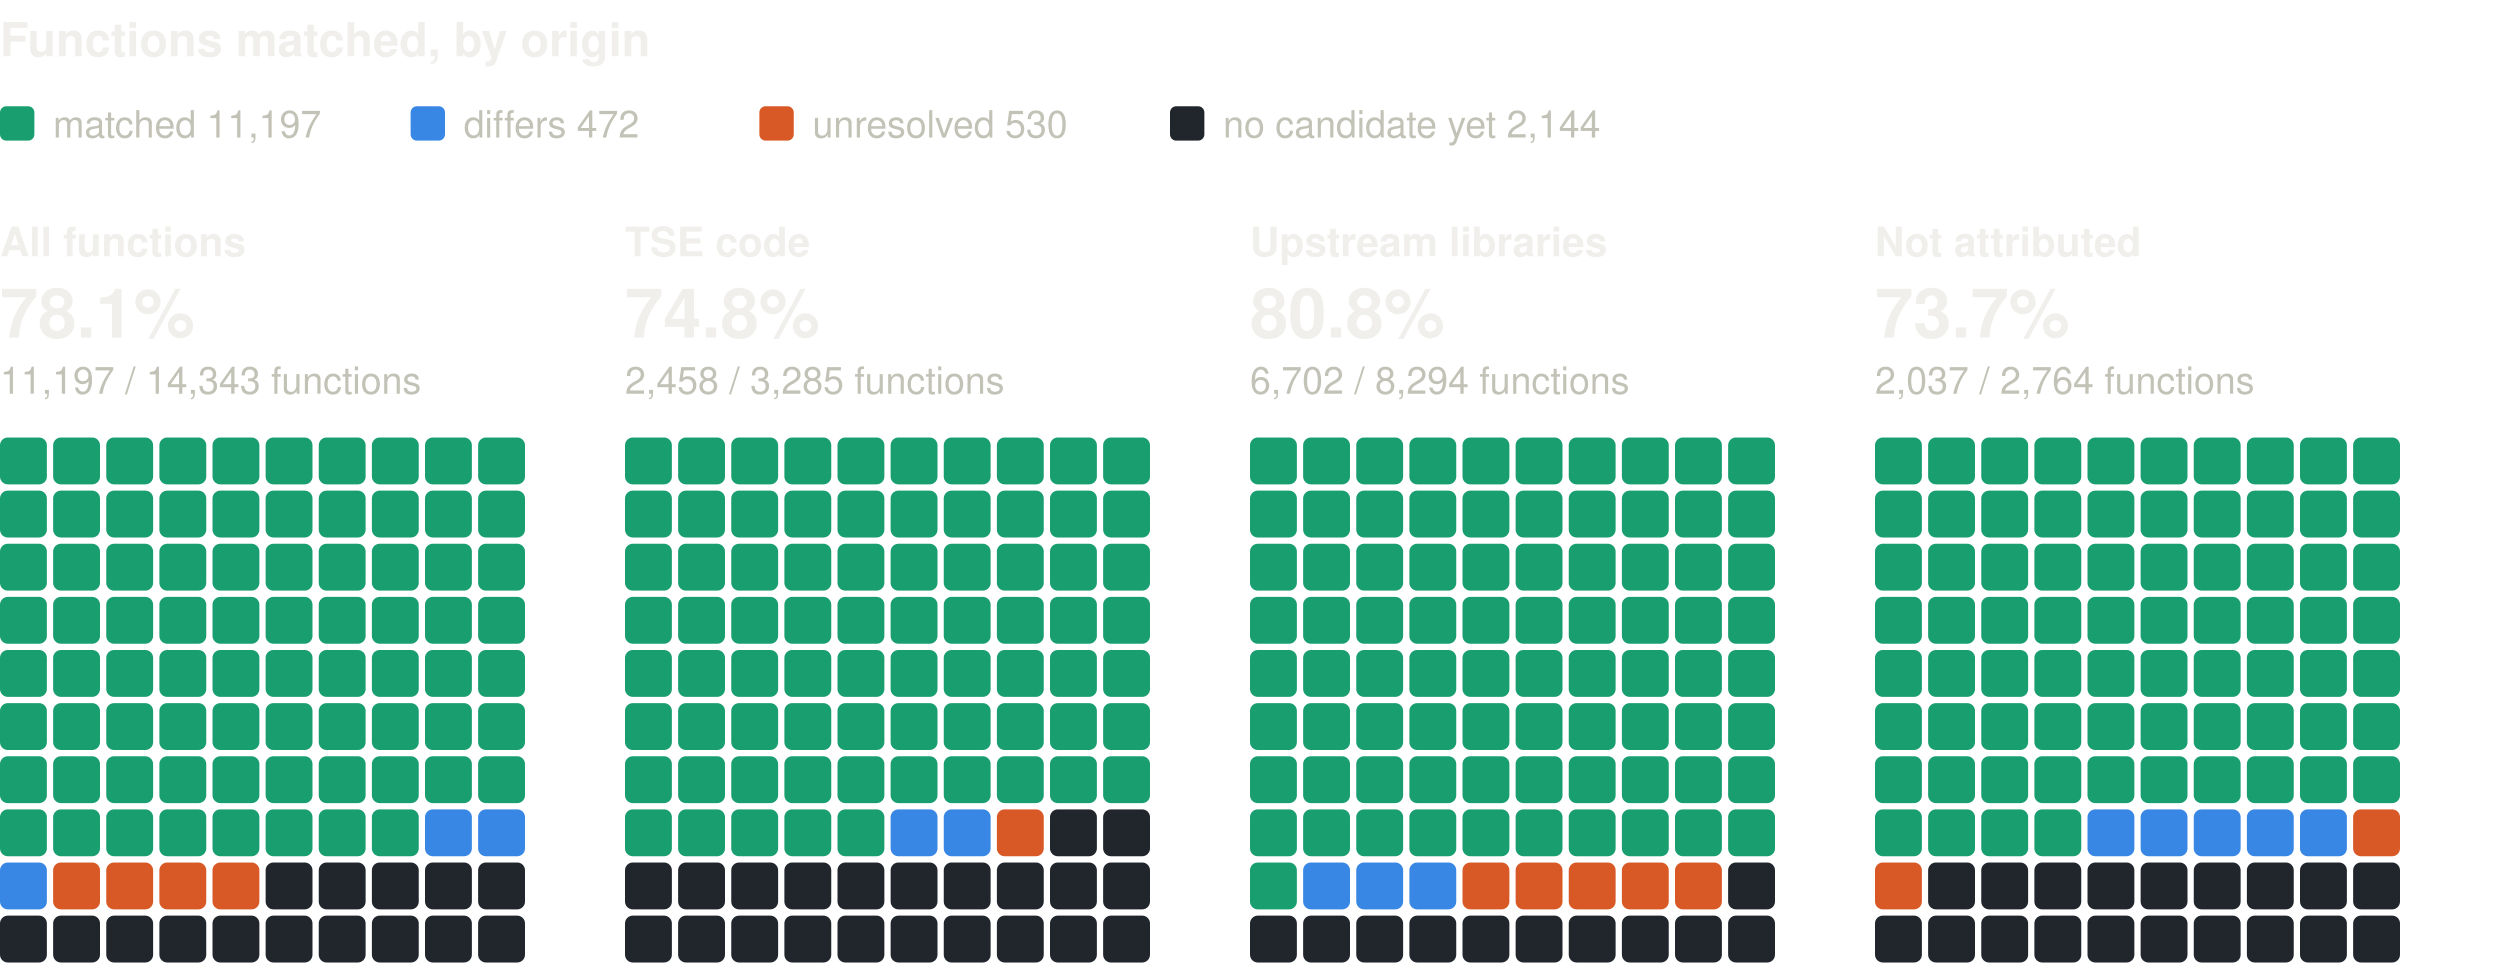
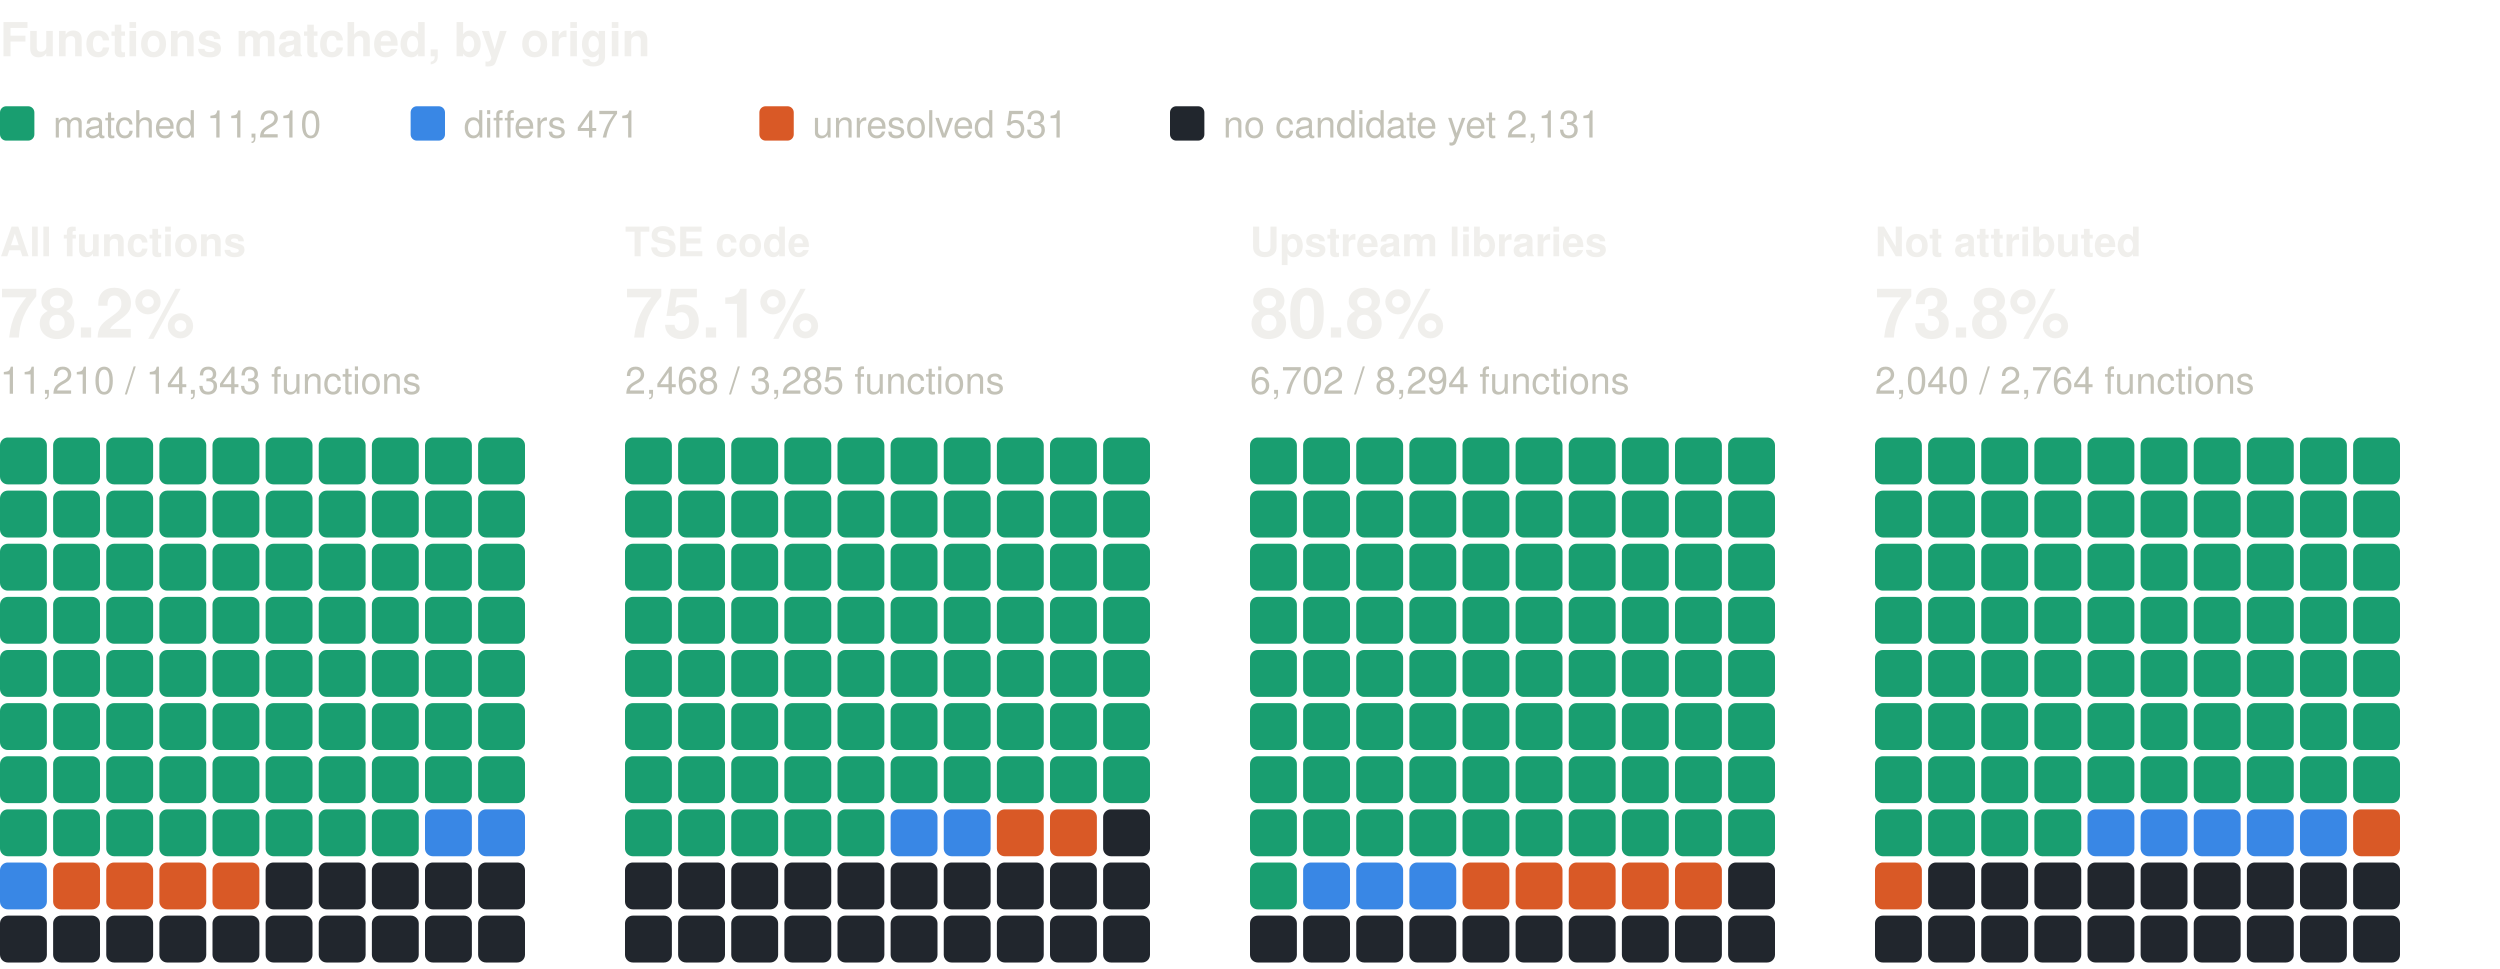
<svg xmlns="http://www.w3.org/2000/svg" width="800" height="310" viewBox="0 0 800 310" role="img" aria-label="Functions matched, by origin: one square per percent, coloured by verdict" font-family="system-ui, -apple-system, 'Segoe UI', Helvetica, Arial, sans-serif">
  <text x="0" y="18" font-size="15" fill="#f0efec" font-weight="600">Functions matched, by origin</text>
  <rect x="0" y="34" width="11" height="11" rx="2" fill="#199e70" />
-   <text x="17" y="44" font-size="12" fill="#c3c2b7">matched 11,197</text>
+   <text x="17" y="44" font-size="12" fill="#c3c2b7">matched 11,210</text>
  <rect x="131.4" y="34" width="11" height="11" rx="2" fill="#3987e5" />
-   <text x="148.4" y="44" font-size="12" fill="#c3c2b7">differs 472</text>
+   <text x="148.4" y="44" font-size="12" fill="#c3c2b7">differs 471</text>
  <rect x="243" y="34" width="11" height="11" rx="2" fill="#d95926" />
-   <text x="260" y="44" font-size="12" fill="#c3c2b7">unresolved 530</text>
+   <text x="260" y="44" font-size="12" fill="#c3c2b7">unresolved 531</text>
  <rect x="374.4" y="34" width="11" height="11" rx="2" fill="#21262d" />
-   <text x="391.4" y="44" font-size="12" fill="#c3c2b7">no candidate yet 2,144</text>
+   <text x="391.4" y="44" font-size="12" fill="#c3c2b7">no candidate yet 2,131</text>
  <text x="0" y="82" font-size="13" fill="#f0efec" font-weight="600">All functions</text>
-   <text x="0" y="108" font-size="22" fill="#f0efec" font-weight="600">78.1%</text>
-   <text x="0" y="126" font-size="12" fill="#c3c2b7">11,197 / 14,343 functions</text>
+   <text x="0" y="108" font-size="22" fill="#f0efec" font-weight="600">78.2%</text>
+   <text x="0" y="126" font-size="12" fill="#c3c2b7">11,210 / 14,343 functions</text>
  <rect x="0" y="140" width="15" height="15" rx="2.5" fill="#199e70" />
  <rect x="17" y="140" width="15" height="15" rx="2.5" fill="#199e70" />
  <rect x="34" y="140" width="15" height="15" rx="2.5" fill="#199e70" />
  <rect x="51" y="140" width="15" height="15" rx="2.5" fill="#199e70" />
  <rect x="68" y="140" width="15" height="15" rx="2.5" fill="#199e70" />
  <rect x="85" y="140" width="15" height="15" rx="2.5" fill="#199e70" />
  <rect x="102" y="140" width="15" height="15" rx="2.5" fill="#199e70" />
  <rect x="119" y="140" width="15" height="15" rx="2.5" fill="#199e70" />
  <rect x="136" y="140" width="15" height="15" rx="2.5" fill="#199e70" />
  <rect x="153" y="140" width="15" height="15" rx="2.5" fill="#199e70" />
  <rect x="0" y="157" width="15" height="15" rx="2.5" fill="#199e70" />
  <rect x="17" y="157" width="15" height="15" rx="2.5" fill="#199e70" />
  <rect x="34" y="157" width="15" height="15" rx="2.5" fill="#199e70" />
  <rect x="51" y="157" width="15" height="15" rx="2.5" fill="#199e70" />
  <rect x="68" y="157" width="15" height="15" rx="2.5" fill="#199e70" />
  <rect x="85" y="157" width="15" height="15" rx="2.5" fill="#199e70" />
  <rect x="102" y="157" width="15" height="15" rx="2.5" fill="#199e70" />
  <rect x="119" y="157" width="15" height="15" rx="2.5" fill="#199e70" />
  <rect x="136" y="157" width="15" height="15" rx="2.5" fill="#199e70" />
  <rect x="153" y="157" width="15" height="15" rx="2.5" fill="#199e70" />
  <rect x="0" y="174" width="15" height="15" rx="2.5" fill="#199e70" />
  <rect x="17" y="174" width="15" height="15" rx="2.5" fill="#199e70" />
  <rect x="34" y="174" width="15" height="15" rx="2.5" fill="#199e70" />
  <rect x="51" y="174" width="15" height="15" rx="2.5" fill="#199e70" />
  <rect x="68" y="174" width="15" height="15" rx="2.5" fill="#199e70" />
  <rect x="85" y="174" width="15" height="15" rx="2.5" fill="#199e70" />
  <rect x="102" y="174" width="15" height="15" rx="2.5" fill="#199e70" />
  <rect x="119" y="174" width="15" height="15" rx="2.5" fill="#199e70" />
  <rect x="136" y="174" width="15" height="15" rx="2.5" fill="#199e70" />
  <rect x="153" y="174" width="15" height="15" rx="2.5" fill="#199e70" />
  <rect x="0" y="191" width="15" height="15" rx="2.5" fill="#199e70" />
  <rect x="17" y="191" width="15" height="15" rx="2.5" fill="#199e70" />
  <rect x="34" y="191" width="15" height="15" rx="2.5" fill="#199e70" />
  <rect x="51" y="191" width="15" height="15" rx="2.5" fill="#199e70" />
  <rect x="68" y="191" width="15" height="15" rx="2.5" fill="#199e70" />
  <rect x="85" y="191" width="15" height="15" rx="2.5" fill="#199e70" />
  <rect x="102" y="191" width="15" height="15" rx="2.5" fill="#199e70" />
  <rect x="119" y="191" width="15" height="15" rx="2.5" fill="#199e70" />
  <rect x="136" y="191" width="15" height="15" rx="2.5" fill="#199e70" />
  <rect x="153" y="191" width="15" height="15" rx="2.5" fill="#199e70" />
  <rect x="0" y="208" width="15" height="15" rx="2.5" fill="#199e70" />
  <rect x="17" y="208" width="15" height="15" rx="2.5" fill="#199e70" />
  <rect x="34" y="208" width="15" height="15" rx="2.5" fill="#199e70" />
  <rect x="51" y="208" width="15" height="15" rx="2.5" fill="#199e70" />
  <rect x="68" y="208" width="15" height="15" rx="2.5" fill="#199e70" />
  <rect x="85" y="208" width="15" height="15" rx="2.5" fill="#199e70" />
  <rect x="102" y="208" width="15" height="15" rx="2.5" fill="#199e70" />
  <rect x="119" y="208" width="15" height="15" rx="2.5" fill="#199e70" />
  <rect x="136" y="208" width="15" height="15" rx="2.5" fill="#199e70" />
  <rect x="153" y="208" width="15" height="15" rx="2.5" fill="#199e70" />
  <rect x="0" y="225" width="15" height="15" rx="2.5" fill="#199e70" />
  <rect x="17" y="225" width="15" height="15" rx="2.5" fill="#199e70" />
  <rect x="34" y="225" width="15" height="15" rx="2.5" fill="#199e70" />
  <rect x="51" y="225" width="15" height="15" rx="2.5" fill="#199e70" />
  <rect x="68" y="225" width="15" height="15" rx="2.5" fill="#199e70" />
  <rect x="85" y="225" width="15" height="15" rx="2.5" fill="#199e70" />
  <rect x="102" y="225" width="15" height="15" rx="2.5" fill="#199e70" />
  <rect x="119" y="225" width="15" height="15" rx="2.5" fill="#199e70" />
  <rect x="136" y="225" width="15" height="15" rx="2.5" fill="#199e70" />
  <rect x="153" y="225" width="15" height="15" rx="2.5" fill="#199e70" />
  <rect x="0" y="242" width="15" height="15" rx="2.5" fill="#199e70" />
  <rect x="17" y="242" width="15" height="15" rx="2.5" fill="#199e70" />
  <rect x="34" y="242" width="15" height="15" rx="2.5" fill="#199e70" />
  <rect x="51" y="242" width="15" height="15" rx="2.5" fill="#199e70" />
  <rect x="68" y="242" width="15" height="15" rx="2.5" fill="#199e70" />
  <rect x="85" y="242" width="15" height="15" rx="2.5" fill="#199e70" />
  <rect x="102" y="242" width="15" height="15" rx="2.5" fill="#199e70" />
  <rect x="119" y="242" width="15" height="15" rx="2.5" fill="#199e70" />
  <rect x="136" y="242" width="15" height="15" rx="2.5" fill="#199e70" />
  <rect x="153" y="242" width="15" height="15" rx="2.5" fill="#199e70" />
  <rect x="0" y="259" width="15" height="15" rx="2.5" fill="#199e70" />
  <rect x="17" y="259" width="15" height="15" rx="2.5" fill="#199e70" />
  <rect x="34" y="259" width="15" height="15" rx="2.5" fill="#199e70" />
  <rect x="51" y="259" width="15" height="15" rx="2.5" fill="#199e70" />
  <rect x="68" y="259" width="15" height="15" rx="2.5" fill="#199e70" />
  <rect x="85" y="259" width="15" height="15" rx="2.5" fill="#199e70" />
  <rect x="102" y="259" width="15" height="15" rx="2.5" fill="#199e70" />
  <rect x="119" y="259" width="15" height="15" rx="2.5" fill="#199e70" />
  <rect x="136" y="259" width="15" height="15" rx="2.5" fill="#3987e5" />
  <rect x="153" y="259" width="15" height="15" rx="2.5" fill="#3987e5" />
  <rect x="0" y="276" width="15" height="15" rx="2.5" fill="#3987e5" />
  <rect x="17" y="276" width="15" height="15" rx="2.5" fill="#d95926" />
  <rect x="34" y="276" width="15" height="15" rx="2.5" fill="#d95926" />
  <rect x="51" y="276" width="15" height="15" rx="2.5" fill="#d95926" />
  <rect x="68" y="276" width="15" height="15" rx="2.5" fill="#d95926" />
  <rect x="85" y="276" width="15" height="15" rx="2.5" fill="#21262d" />
  <rect x="102" y="276" width="15" height="15" rx="2.5" fill="#21262d" />
  <rect x="119" y="276" width="15" height="15" rx="2.5" fill="#21262d" />
  <rect x="136" y="276" width="15" height="15" rx="2.5" fill="#21262d" />
  <rect x="153" y="276" width="15" height="15" rx="2.5" fill="#21262d" />
  <rect x="0" y="293" width="15" height="15" rx="2.5" fill="#21262d" />
  <rect x="17" y="293" width="15" height="15" rx="2.5" fill="#21262d" />
  <rect x="34" y="293" width="15" height="15" rx="2.5" fill="#21262d" />
  <rect x="51" y="293" width="15" height="15" rx="2.5" fill="#21262d" />
  <rect x="68" y="293" width="15" height="15" rx="2.5" fill="#21262d" />
  <rect x="85" y="293" width="15" height="15" rx="2.5" fill="#21262d" />
  <rect x="102" y="293" width="15" height="15" rx="2.5" fill="#21262d" />
  <rect x="119" y="293" width="15" height="15" rx="2.5" fill="#21262d" />
  <rect x="136" y="293" width="15" height="15" rx="2.5" fill="#21262d" />
  <rect x="153" y="293" width="15" height="15" rx="2.5" fill="#21262d" />
  <text x="200" y="82" font-size="13" fill="#f0efec" font-weight="600">TSE code</text>
-   <text x="200" y="108" font-size="22" fill="#f0efec" font-weight="600">74.8%</text>
-   <text x="200" y="126" font-size="12" fill="#c3c2b7">2,458 / 3,285 functions</text>
+   <text x="200" y="108" font-size="22" fill="#f0efec" font-weight="600">75.1%</text>
+   <text x="200" y="126" font-size="12" fill="#c3c2b7">2,468 / 3,285 functions</text>
  <rect x="200" y="140" width="15" height="15" rx="2.5" fill="#199e70" />
  <rect x="217" y="140" width="15" height="15" rx="2.5" fill="#199e70" />
  <rect x="234" y="140" width="15" height="15" rx="2.5" fill="#199e70" />
  <rect x="251" y="140" width="15" height="15" rx="2.5" fill="#199e70" />
  <rect x="268" y="140" width="15" height="15" rx="2.5" fill="#199e70" />
  <rect x="285" y="140" width="15" height="15" rx="2.5" fill="#199e70" />
  <rect x="302" y="140" width="15" height="15" rx="2.5" fill="#199e70" />
  <rect x="319" y="140" width="15" height="15" rx="2.5" fill="#199e70" />
  <rect x="336" y="140" width="15" height="15" rx="2.5" fill="#199e70" />
  <rect x="353" y="140" width="15" height="15" rx="2.5" fill="#199e70" />
  <rect x="200" y="157" width="15" height="15" rx="2.5" fill="#199e70" />
  <rect x="217" y="157" width="15" height="15" rx="2.5" fill="#199e70" />
  <rect x="234" y="157" width="15" height="15" rx="2.5" fill="#199e70" />
  <rect x="251" y="157" width="15" height="15" rx="2.5" fill="#199e70" />
  <rect x="268" y="157" width="15" height="15" rx="2.5" fill="#199e70" />
  <rect x="285" y="157" width="15" height="15" rx="2.5" fill="#199e70" />
  <rect x="302" y="157" width="15" height="15" rx="2.5" fill="#199e70" />
  <rect x="319" y="157" width="15" height="15" rx="2.5" fill="#199e70" />
  <rect x="336" y="157" width="15" height="15" rx="2.5" fill="#199e70" />
  <rect x="353" y="157" width="15" height="15" rx="2.5" fill="#199e70" />
  <rect x="200" y="174" width="15" height="15" rx="2.5" fill="#199e70" />
  <rect x="217" y="174" width="15" height="15" rx="2.5" fill="#199e70" />
  <rect x="234" y="174" width="15" height="15" rx="2.5" fill="#199e70" />
  <rect x="251" y="174" width="15" height="15" rx="2.5" fill="#199e70" />
  <rect x="268" y="174" width="15" height="15" rx="2.5" fill="#199e70" />
  <rect x="285" y="174" width="15" height="15" rx="2.5" fill="#199e70" />
  <rect x="302" y="174" width="15" height="15" rx="2.5" fill="#199e70" />
  <rect x="319" y="174" width="15" height="15" rx="2.5" fill="#199e70" />
  <rect x="336" y="174" width="15" height="15" rx="2.5" fill="#199e70" />
  <rect x="353" y="174" width="15" height="15" rx="2.5" fill="#199e70" />
  <rect x="200" y="191" width="15" height="15" rx="2.5" fill="#199e70" />
  <rect x="217" y="191" width="15" height="15" rx="2.5" fill="#199e70" />
  <rect x="234" y="191" width="15" height="15" rx="2.5" fill="#199e70" />
  <rect x="251" y="191" width="15" height="15" rx="2.5" fill="#199e70" />
  <rect x="268" y="191" width="15" height="15" rx="2.5" fill="#199e70" />
  <rect x="285" y="191" width="15" height="15" rx="2.5" fill="#199e70" />
  <rect x="302" y="191" width="15" height="15" rx="2.5" fill="#199e70" />
  <rect x="319" y="191" width="15" height="15" rx="2.5" fill="#199e70" />
  <rect x="336" y="191" width="15" height="15" rx="2.5" fill="#199e70" />
  <rect x="353" y="191" width="15" height="15" rx="2.5" fill="#199e70" />
  <rect x="200" y="208" width="15" height="15" rx="2.5" fill="#199e70" />
  <rect x="217" y="208" width="15" height="15" rx="2.5" fill="#199e70" />
  <rect x="234" y="208" width="15" height="15" rx="2.5" fill="#199e70" />
  <rect x="251" y="208" width="15" height="15" rx="2.5" fill="#199e70" />
  <rect x="268" y="208" width="15" height="15" rx="2.5" fill="#199e70" />
  <rect x="285" y="208" width="15" height="15" rx="2.5" fill="#199e70" />
  <rect x="302" y="208" width="15" height="15" rx="2.5" fill="#199e70" />
  <rect x="319" y="208" width="15" height="15" rx="2.5" fill="#199e70" />
  <rect x="336" y="208" width="15" height="15" rx="2.5" fill="#199e70" />
  <rect x="353" y="208" width="15" height="15" rx="2.5" fill="#199e70" />
  <rect x="200" y="225" width="15" height="15" rx="2.5" fill="#199e70" />
  <rect x="217" y="225" width="15" height="15" rx="2.5" fill="#199e70" />
  <rect x="234" y="225" width="15" height="15" rx="2.5" fill="#199e70" />
  <rect x="251" y="225" width="15" height="15" rx="2.5" fill="#199e70" />
  <rect x="268" y="225" width="15" height="15" rx="2.5" fill="#199e70" />
  <rect x="285" y="225" width="15" height="15" rx="2.5" fill="#199e70" />
  <rect x="302" y="225" width="15" height="15" rx="2.5" fill="#199e70" />
  <rect x="319" y="225" width="15" height="15" rx="2.5" fill="#199e70" />
  <rect x="336" y="225" width="15" height="15" rx="2.5" fill="#199e70" />
  <rect x="353" y="225" width="15" height="15" rx="2.5" fill="#199e70" />
  <rect x="200" y="242" width="15" height="15" rx="2.5" fill="#199e70" />
  <rect x="217" y="242" width="15" height="15" rx="2.5" fill="#199e70" />
  <rect x="234" y="242" width="15" height="15" rx="2.5" fill="#199e70" />
  <rect x="251" y="242" width="15" height="15" rx="2.5" fill="#199e70" />
  <rect x="268" y="242" width="15" height="15" rx="2.5" fill="#199e70" />
  <rect x="285" y="242" width="15" height="15" rx="2.5" fill="#199e70" />
  <rect x="302" y="242" width="15" height="15" rx="2.5" fill="#199e70" />
  <rect x="319" y="242" width="15" height="15" rx="2.5" fill="#199e70" />
  <rect x="336" y="242" width="15" height="15" rx="2.5" fill="#199e70" />
  <rect x="353" y="242" width="15" height="15" rx="2.5" fill="#199e70" />
  <rect x="200" y="259" width="15" height="15" rx="2.5" fill="#199e70" />
  <rect x="217" y="259" width="15" height="15" rx="2.5" fill="#199e70" />
  <rect x="234" y="259" width="15" height="15" rx="2.5" fill="#199e70" />
  <rect x="251" y="259" width="15" height="15" rx="2.5" fill="#199e70" />
  <rect x="268" y="259" width="15" height="15" rx="2.5" fill="#199e70" />
  <rect x="285" y="259" width="15" height="15" rx="2.5" fill="#3987e5" />
  <rect x="302" y="259" width="15" height="15" rx="2.5" fill="#3987e5" />
  <rect x="319" y="259" width="15" height="15" rx="2.5" fill="#d95926" />
-   <rect x="336" y="259" width="15" height="15" rx="2.5" fill="#21262d" />
+   <rect x="336" y="259" width="15" height="15" rx="2.5" fill="#d95926" />
  <rect x="353" y="259" width="15" height="15" rx="2.5" fill="#21262d" />
  <rect x="200" y="276" width="15" height="15" rx="2.5" fill="#21262d" />
  <rect x="217" y="276" width="15" height="15" rx="2.5" fill="#21262d" />
  <rect x="234" y="276" width="15" height="15" rx="2.5" fill="#21262d" />
  <rect x="251" y="276" width="15" height="15" rx="2.5" fill="#21262d" />
  <rect x="268" y="276" width="15" height="15" rx="2.5" fill="#21262d" />
  <rect x="285" y="276" width="15" height="15" rx="2.5" fill="#21262d" />
  <rect x="302" y="276" width="15" height="15" rx="2.5" fill="#21262d" />
  <rect x="319" y="276" width="15" height="15" rx="2.5" fill="#21262d" />
  <rect x="336" y="276" width="15" height="15" rx="2.5" fill="#21262d" />
  <rect x="353" y="276" width="15" height="15" rx="2.5" fill="#21262d" />
  <rect x="200" y="293" width="15" height="15" rx="2.5" fill="#21262d" />
  <rect x="217" y="293" width="15" height="15" rx="2.5" fill="#21262d" />
  <rect x="234" y="293" width="15" height="15" rx="2.5" fill="#21262d" />
  <rect x="251" y="293" width="15" height="15" rx="2.5" fill="#21262d" />
  <rect x="268" y="293" width="15" height="15" rx="2.5" fill="#21262d" />
  <rect x="285" y="293" width="15" height="15" rx="2.5" fill="#21262d" />
  <rect x="302" y="293" width="15" height="15" rx="2.5" fill="#21262d" />
  <rect x="319" y="293" width="15" height="15" rx="2.5" fill="#21262d" />
  <rect x="336" y="293" width="15" height="15" rx="2.5" fill="#21262d" />
  <rect x="353" y="293" width="15" height="15" rx="2.5" fill="#21262d" />
  <text x="400" y="82" font-size="13" fill="#f0efec" font-weight="600">Upstream libraries</text>
  <text x="400" y="108" font-size="22" fill="#f0efec" font-weight="600">80.8%</text>
  <text x="400" y="126" font-size="12" fill="#c3c2b7">6,702 / 8,294 functions</text>
  <rect x="400" y="140" width="15" height="15" rx="2.5" fill="#199e70" />
  <rect x="417" y="140" width="15" height="15" rx="2.5" fill="#199e70" />
  <rect x="434" y="140" width="15" height="15" rx="2.5" fill="#199e70" />
  <rect x="451" y="140" width="15" height="15" rx="2.5" fill="#199e70" />
  <rect x="468" y="140" width="15" height="15" rx="2.5" fill="#199e70" />
  <rect x="485" y="140" width="15" height="15" rx="2.5" fill="#199e70" />
  <rect x="502" y="140" width="15" height="15" rx="2.5" fill="#199e70" />
  <rect x="519" y="140" width="15" height="15" rx="2.5" fill="#199e70" />
  <rect x="536" y="140" width="15" height="15" rx="2.5" fill="#199e70" />
  <rect x="553" y="140" width="15" height="15" rx="2.5" fill="#199e70" />
  <rect x="400" y="157" width="15" height="15" rx="2.5" fill="#199e70" />
  <rect x="417" y="157" width="15" height="15" rx="2.5" fill="#199e70" />
  <rect x="434" y="157" width="15" height="15" rx="2.5" fill="#199e70" />
  <rect x="451" y="157" width="15" height="15" rx="2.5" fill="#199e70" />
  <rect x="468" y="157" width="15" height="15" rx="2.5" fill="#199e70" />
  <rect x="485" y="157" width="15" height="15" rx="2.5" fill="#199e70" />
  <rect x="502" y="157" width="15" height="15" rx="2.5" fill="#199e70" />
  <rect x="519" y="157" width="15" height="15" rx="2.5" fill="#199e70" />
  <rect x="536" y="157" width="15" height="15" rx="2.5" fill="#199e70" />
  <rect x="553" y="157" width="15" height="15" rx="2.5" fill="#199e70" />
  <rect x="400" y="174" width="15" height="15" rx="2.5" fill="#199e70" />
  <rect x="417" y="174" width="15" height="15" rx="2.5" fill="#199e70" />
  <rect x="434" y="174" width="15" height="15" rx="2.5" fill="#199e70" />
  <rect x="451" y="174" width="15" height="15" rx="2.5" fill="#199e70" />
  <rect x="468" y="174" width="15" height="15" rx="2.5" fill="#199e70" />
  <rect x="485" y="174" width="15" height="15" rx="2.5" fill="#199e70" />
  <rect x="502" y="174" width="15" height="15" rx="2.5" fill="#199e70" />
  <rect x="519" y="174" width="15" height="15" rx="2.5" fill="#199e70" />
  <rect x="536" y="174" width="15" height="15" rx="2.5" fill="#199e70" />
  <rect x="553" y="174" width="15" height="15" rx="2.5" fill="#199e70" />
  <rect x="400" y="191" width="15" height="15" rx="2.5" fill="#199e70" />
  <rect x="417" y="191" width="15" height="15" rx="2.5" fill="#199e70" />
  <rect x="434" y="191" width="15" height="15" rx="2.5" fill="#199e70" />
  <rect x="451" y="191" width="15" height="15" rx="2.5" fill="#199e70" />
  <rect x="468" y="191" width="15" height="15" rx="2.5" fill="#199e70" />
  <rect x="485" y="191" width="15" height="15" rx="2.5" fill="#199e70" />
  <rect x="502" y="191" width="15" height="15" rx="2.5" fill="#199e70" />
  <rect x="519" y="191" width="15" height="15" rx="2.5" fill="#199e70" />
  <rect x="536" y="191" width="15" height="15" rx="2.5" fill="#199e70" />
  <rect x="553" y="191" width="15" height="15" rx="2.5" fill="#199e70" />
  <rect x="400" y="208" width="15" height="15" rx="2.5" fill="#199e70" />
  <rect x="417" y="208" width="15" height="15" rx="2.5" fill="#199e70" />
  <rect x="434" y="208" width="15" height="15" rx="2.5" fill="#199e70" />
  <rect x="451" y="208" width="15" height="15" rx="2.5" fill="#199e70" />
  <rect x="468" y="208" width="15" height="15" rx="2.5" fill="#199e70" />
  <rect x="485" y="208" width="15" height="15" rx="2.5" fill="#199e70" />
  <rect x="502" y="208" width="15" height="15" rx="2.5" fill="#199e70" />
  <rect x="519" y="208" width="15" height="15" rx="2.5" fill="#199e70" />
  <rect x="536" y="208" width="15" height="15" rx="2.5" fill="#199e70" />
  <rect x="553" y="208" width="15" height="15" rx="2.5" fill="#199e70" />
  <rect x="400" y="225" width="15" height="15" rx="2.5" fill="#199e70" />
  <rect x="417" y="225" width="15" height="15" rx="2.5" fill="#199e70" />
  <rect x="434" y="225" width="15" height="15" rx="2.5" fill="#199e70" />
  <rect x="451" y="225" width="15" height="15" rx="2.5" fill="#199e70" />
  <rect x="468" y="225" width="15" height="15" rx="2.5" fill="#199e70" />
  <rect x="485" y="225" width="15" height="15" rx="2.5" fill="#199e70" />
  <rect x="502" y="225" width="15" height="15" rx="2.5" fill="#199e70" />
  <rect x="519" y="225" width="15" height="15" rx="2.5" fill="#199e70" />
  <rect x="536" y="225" width="15" height="15" rx="2.5" fill="#199e70" />
  <rect x="553" y="225" width="15" height="15" rx="2.5" fill="#199e70" />
  <rect x="400" y="242" width="15" height="15" rx="2.5" fill="#199e70" />
  <rect x="417" y="242" width="15" height="15" rx="2.5" fill="#199e70" />
  <rect x="434" y="242" width="15" height="15" rx="2.5" fill="#199e70" />
  <rect x="451" y="242" width="15" height="15" rx="2.5" fill="#199e70" />
  <rect x="468" y="242" width="15" height="15" rx="2.5" fill="#199e70" />
  <rect x="485" y="242" width="15" height="15" rx="2.5" fill="#199e70" />
  <rect x="502" y="242" width="15" height="15" rx="2.5" fill="#199e70" />
  <rect x="519" y="242" width="15" height="15" rx="2.5" fill="#199e70" />
  <rect x="536" y="242" width="15" height="15" rx="2.5" fill="#199e70" />
  <rect x="553" y="242" width="15" height="15" rx="2.5" fill="#199e70" />
  <rect x="400" y="259" width="15" height="15" rx="2.5" fill="#199e70" />
  <rect x="417" y="259" width="15" height="15" rx="2.5" fill="#199e70" />
  <rect x="434" y="259" width="15" height="15" rx="2.5" fill="#199e70" />
  <rect x="451" y="259" width="15" height="15" rx="2.5" fill="#199e70" />
  <rect x="468" y="259" width="15" height="15" rx="2.5" fill="#199e70" />
  <rect x="485" y="259" width="15" height="15" rx="2.5" fill="#199e70" />
  <rect x="502" y="259" width="15" height="15" rx="2.5" fill="#199e70" />
  <rect x="519" y="259" width="15" height="15" rx="2.5" fill="#199e70" />
  <rect x="536" y="259" width="15" height="15" rx="2.5" fill="#199e70" />
  <rect x="553" y="259" width="15" height="15" rx="2.5" fill="#199e70" />
  <rect x="400" y="276" width="15" height="15" rx="2.5" fill="#199e70" />
  <rect x="417" y="276" width="15" height="15" rx="2.5" fill="#3987e5" />
  <rect x="434" y="276" width="15" height="15" rx="2.5" fill="#3987e5" />
  <rect x="451" y="276" width="15" height="15" rx="2.5" fill="#3987e5" />
  <rect x="468" y="276" width="15" height="15" rx="2.5" fill="#d95926" />
  <rect x="485" y="276" width="15" height="15" rx="2.5" fill="#d95926" />
  <rect x="502" y="276" width="15" height="15" rx="2.5" fill="#d95926" />
  <rect x="519" y="276" width="15" height="15" rx="2.5" fill="#d95926" />
  <rect x="536" y="276" width="15" height="15" rx="2.5" fill="#d95926" />
  <rect x="553" y="276" width="15" height="15" rx="2.5" fill="#21262d" />
  <rect x="400" y="293" width="15" height="15" rx="2.5" fill="#21262d" />
  <rect x="417" y="293" width="15" height="15" rx="2.5" fill="#21262d" />
  <rect x="434" y="293" width="15" height="15" rx="2.5" fill="#21262d" />
  <rect x="451" y="293" width="15" height="15" rx="2.5" fill="#21262d" />
  <rect x="468" y="293" width="15" height="15" rx="2.5" fill="#21262d" />
  <rect x="485" y="293" width="15" height="15" rx="2.5" fill="#21262d" />
  <rect x="502" y="293" width="15" height="15" rx="2.5" fill="#21262d" />
  <rect x="519" y="293" width="15" height="15" rx="2.5" fill="#21262d" />
  <rect x="536" y="293" width="15" height="15" rx="2.5" fill="#21262d" />
  <rect x="553" y="293" width="15" height="15" rx="2.5" fill="#21262d" />
  <text x="600" y="82" font-size="13" fill="#f0efec" font-weight="600">Not attributed</text>
-   <text x="600" y="108" font-size="22" fill="#f0efec" font-weight="600">73.7%</text>
-   <text x="600" y="126" font-size="12" fill="#c3c2b7">2,037 / 2,764 functions</text>
+   <text x="600" y="108" font-size="22" fill="#f0efec" font-weight="600">73.8%</text>
+   <text x="600" y="126" font-size="12" fill="#c3c2b7">2,040 / 2,764 functions</text>
  <rect x="600" y="140" width="15" height="15" rx="2.5" fill="#199e70" />
  <rect x="617" y="140" width="15" height="15" rx="2.5" fill="#199e70" />
  <rect x="634" y="140" width="15" height="15" rx="2.5" fill="#199e70" />
  <rect x="651" y="140" width="15" height="15" rx="2.5" fill="#199e70" />
  <rect x="668" y="140" width="15" height="15" rx="2.5" fill="#199e70" />
  <rect x="685" y="140" width="15" height="15" rx="2.5" fill="#199e70" />
  <rect x="702" y="140" width="15" height="15" rx="2.5" fill="#199e70" />
  <rect x="719" y="140" width="15" height="15" rx="2.5" fill="#199e70" />
  <rect x="736" y="140" width="15" height="15" rx="2.5" fill="#199e70" />
  <rect x="753" y="140" width="15" height="15" rx="2.5" fill="#199e70" />
  <rect x="600" y="157" width="15" height="15" rx="2.5" fill="#199e70" />
  <rect x="617" y="157" width="15" height="15" rx="2.5" fill="#199e70" />
  <rect x="634" y="157" width="15" height="15" rx="2.5" fill="#199e70" />
  <rect x="651" y="157" width="15" height="15" rx="2.5" fill="#199e70" />
  <rect x="668" y="157" width="15" height="15" rx="2.5" fill="#199e70" />
  <rect x="685" y="157" width="15" height="15" rx="2.5" fill="#199e70" />
  <rect x="702" y="157" width="15" height="15" rx="2.5" fill="#199e70" />
  <rect x="719" y="157" width="15" height="15" rx="2.5" fill="#199e70" />
  <rect x="736" y="157" width="15" height="15" rx="2.5" fill="#199e70" />
  <rect x="753" y="157" width="15" height="15" rx="2.5" fill="#199e70" />
  <rect x="600" y="174" width="15" height="15" rx="2.5" fill="#199e70" />
  <rect x="617" y="174" width="15" height="15" rx="2.5" fill="#199e70" />
  <rect x="634" y="174" width="15" height="15" rx="2.5" fill="#199e70" />
  <rect x="651" y="174" width="15" height="15" rx="2.5" fill="#199e70" />
  <rect x="668" y="174" width="15" height="15" rx="2.5" fill="#199e70" />
  <rect x="685" y="174" width="15" height="15" rx="2.5" fill="#199e70" />
  <rect x="702" y="174" width="15" height="15" rx="2.5" fill="#199e70" />
  <rect x="719" y="174" width="15" height="15" rx="2.5" fill="#199e70" />
  <rect x="736" y="174" width="15" height="15" rx="2.5" fill="#199e70" />
  <rect x="753" y="174" width="15" height="15" rx="2.5" fill="#199e70" />
  <rect x="600" y="191" width="15" height="15" rx="2.5" fill="#199e70" />
  <rect x="617" y="191" width="15" height="15" rx="2.5" fill="#199e70" />
  <rect x="634" y="191" width="15" height="15" rx="2.5" fill="#199e70" />
  <rect x="651" y="191" width="15" height="15" rx="2.5" fill="#199e70" />
  <rect x="668" y="191" width="15" height="15" rx="2.5" fill="#199e70" />
  <rect x="685" y="191" width="15" height="15" rx="2.5" fill="#199e70" />
  <rect x="702" y="191" width="15" height="15" rx="2.5" fill="#199e70" />
  <rect x="719" y="191" width="15" height="15" rx="2.5" fill="#199e70" />
  <rect x="736" y="191" width="15" height="15" rx="2.5" fill="#199e70" />
  <rect x="753" y="191" width="15" height="15" rx="2.5" fill="#199e70" />
  <rect x="600" y="208" width="15" height="15" rx="2.5" fill="#199e70" />
  <rect x="617" y="208" width="15" height="15" rx="2.5" fill="#199e70" />
  <rect x="634" y="208" width="15" height="15" rx="2.5" fill="#199e70" />
  <rect x="651" y="208" width="15" height="15" rx="2.5" fill="#199e70" />
  <rect x="668" y="208" width="15" height="15" rx="2.5" fill="#199e70" />
  <rect x="685" y="208" width="15" height="15" rx="2.5" fill="#199e70" />
  <rect x="702" y="208" width="15" height="15" rx="2.5" fill="#199e70" />
  <rect x="719" y="208" width="15" height="15" rx="2.5" fill="#199e70" />
  <rect x="736" y="208" width="15" height="15" rx="2.5" fill="#199e70" />
  <rect x="753" y="208" width="15" height="15" rx="2.5" fill="#199e70" />
  <rect x="600" y="225" width="15" height="15" rx="2.5" fill="#199e70" />
  <rect x="617" y="225" width="15" height="15" rx="2.5" fill="#199e70" />
  <rect x="634" y="225" width="15" height="15" rx="2.5" fill="#199e70" />
  <rect x="651" y="225" width="15" height="15" rx="2.5" fill="#199e70" />
  <rect x="668" y="225" width="15" height="15" rx="2.5" fill="#199e70" />
  <rect x="685" y="225" width="15" height="15" rx="2.5" fill="#199e70" />
  <rect x="702" y="225" width="15" height="15" rx="2.5" fill="#199e70" />
  <rect x="719" y="225" width="15" height="15" rx="2.5" fill="#199e70" />
  <rect x="736" y="225" width="15" height="15" rx="2.5" fill="#199e70" />
  <rect x="753" y="225" width="15" height="15" rx="2.5" fill="#199e70" />
  <rect x="600" y="242" width="15" height="15" rx="2.5" fill="#199e70" />
  <rect x="617" y="242" width="15" height="15" rx="2.5" fill="#199e70" />
  <rect x="634" y="242" width="15" height="15" rx="2.5" fill="#199e70" />
  <rect x="651" y="242" width="15" height="15" rx="2.5" fill="#199e70" />
  <rect x="668" y="242" width="15" height="15" rx="2.5" fill="#199e70" />
  <rect x="685" y="242" width="15" height="15" rx="2.5" fill="#199e70" />
  <rect x="702" y="242" width="15" height="15" rx="2.5" fill="#199e70" />
  <rect x="719" y="242" width="15" height="15" rx="2.5" fill="#199e70" />
  <rect x="736" y="242" width="15" height="15" rx="2.5" fill="#199e70" />
  <rect x="753" y="242" width="15" height="15" rx="2.5" fill="#199e70" />
  <rect x="600" y="259" width="15" height="15" rx="2.5" fill="#199e70" />
  <rect x="617" y="259" width="15" height="15" rx="2.5" fill="#199e70" />
  <rect x="634" y="259" width="15" height="15" rx="2.5" fill="#199e70" />
  <rect x="651" y="259" width="15" height="15" rx="2.5" fill="#199e70" />
  <rect x="668" y="259" width="15" height="15" rx="2.5" fill="#3987e5" />
  <rect x="685" y="259" width="15" height="15" rx="2.5" fill="#3987e5" />
  <rect x="702" y="259" width="15" height="15" rx="2.5" fill="#3987e5" />
  <rect x="719" y="259" width="15" height="15" rx="2.5" fill="#3987e5" />
  <rect x="736" y="259" width="15" height="15" rx="2.5" fill="#3987e5" />
  <rect x="753" y="259" width="15" height="15" rx="2.5" fill="#d95926" />
  <rect x="600" y="276" width="15" height="15" rx="2.5" fill="#d95926" />
  <rect x="617" y="276" width="15" height="15" rx="2.5" fill="#21262d" />
  <rect x="634" y="276" width="15" height="15" rx="2.5" fill="#21262d" />
  <rect x="651" y="276" width="15" height="15" rx="2.5" fill="#21262d" />
  <rect x="668" y="276" width="15" height="15" rx="2.5" fill="#21262d" />
  <rect x="685" y="276" width="15" height="15" rx="2.5" fill="#21262d" />
  <rect x="702" y="276" width="15" height="15" rx="2.5" fill="#21262d" />
  <rect x="719" y="276" width="15" height="15" rx="2.5" fill="#21262d" />
  <rect x="736" y="276" width="15" height="15" rx="2.5" fill="#21262d" />
  <rect x="753" y="276" width="15" height="15" rx="2.5" fill="#21262d" />
  <rect x="600" y="293" width="15" height="15" rx="2.5" fill="#21262d" />
  <rect x="617" y="293" width="15" height="15" rx="2.5" fill="#21262d" />
  <rect x="634" y="293" width="15" height="15" rx="2.5" fill="#21262d" />
  <rect x="651" y="293" width="15" height="15" rx="2.5" fill="#21262d" />
  <rect x="668" y="293" width="15" height="15" rx="2.5" fill="#21262d" />
  <rect x="685" y="293" width="15" height="15" rx="2.5" fill="#21262d" />
  <rect x="702" y="293" width="15" height="15" rx="2.5" fill="#21262d" />
  <rect x="719" y="293" width="15" height="15" rx="2.5" fill="#21262d" />
  <rect x="736" y="293" width="15" height="15" rx="2.5" fill="#21262d" />
  <rect x="753" y="293" width="15" height="15" rx="2.5" fill="#21262d" />
</svg>
